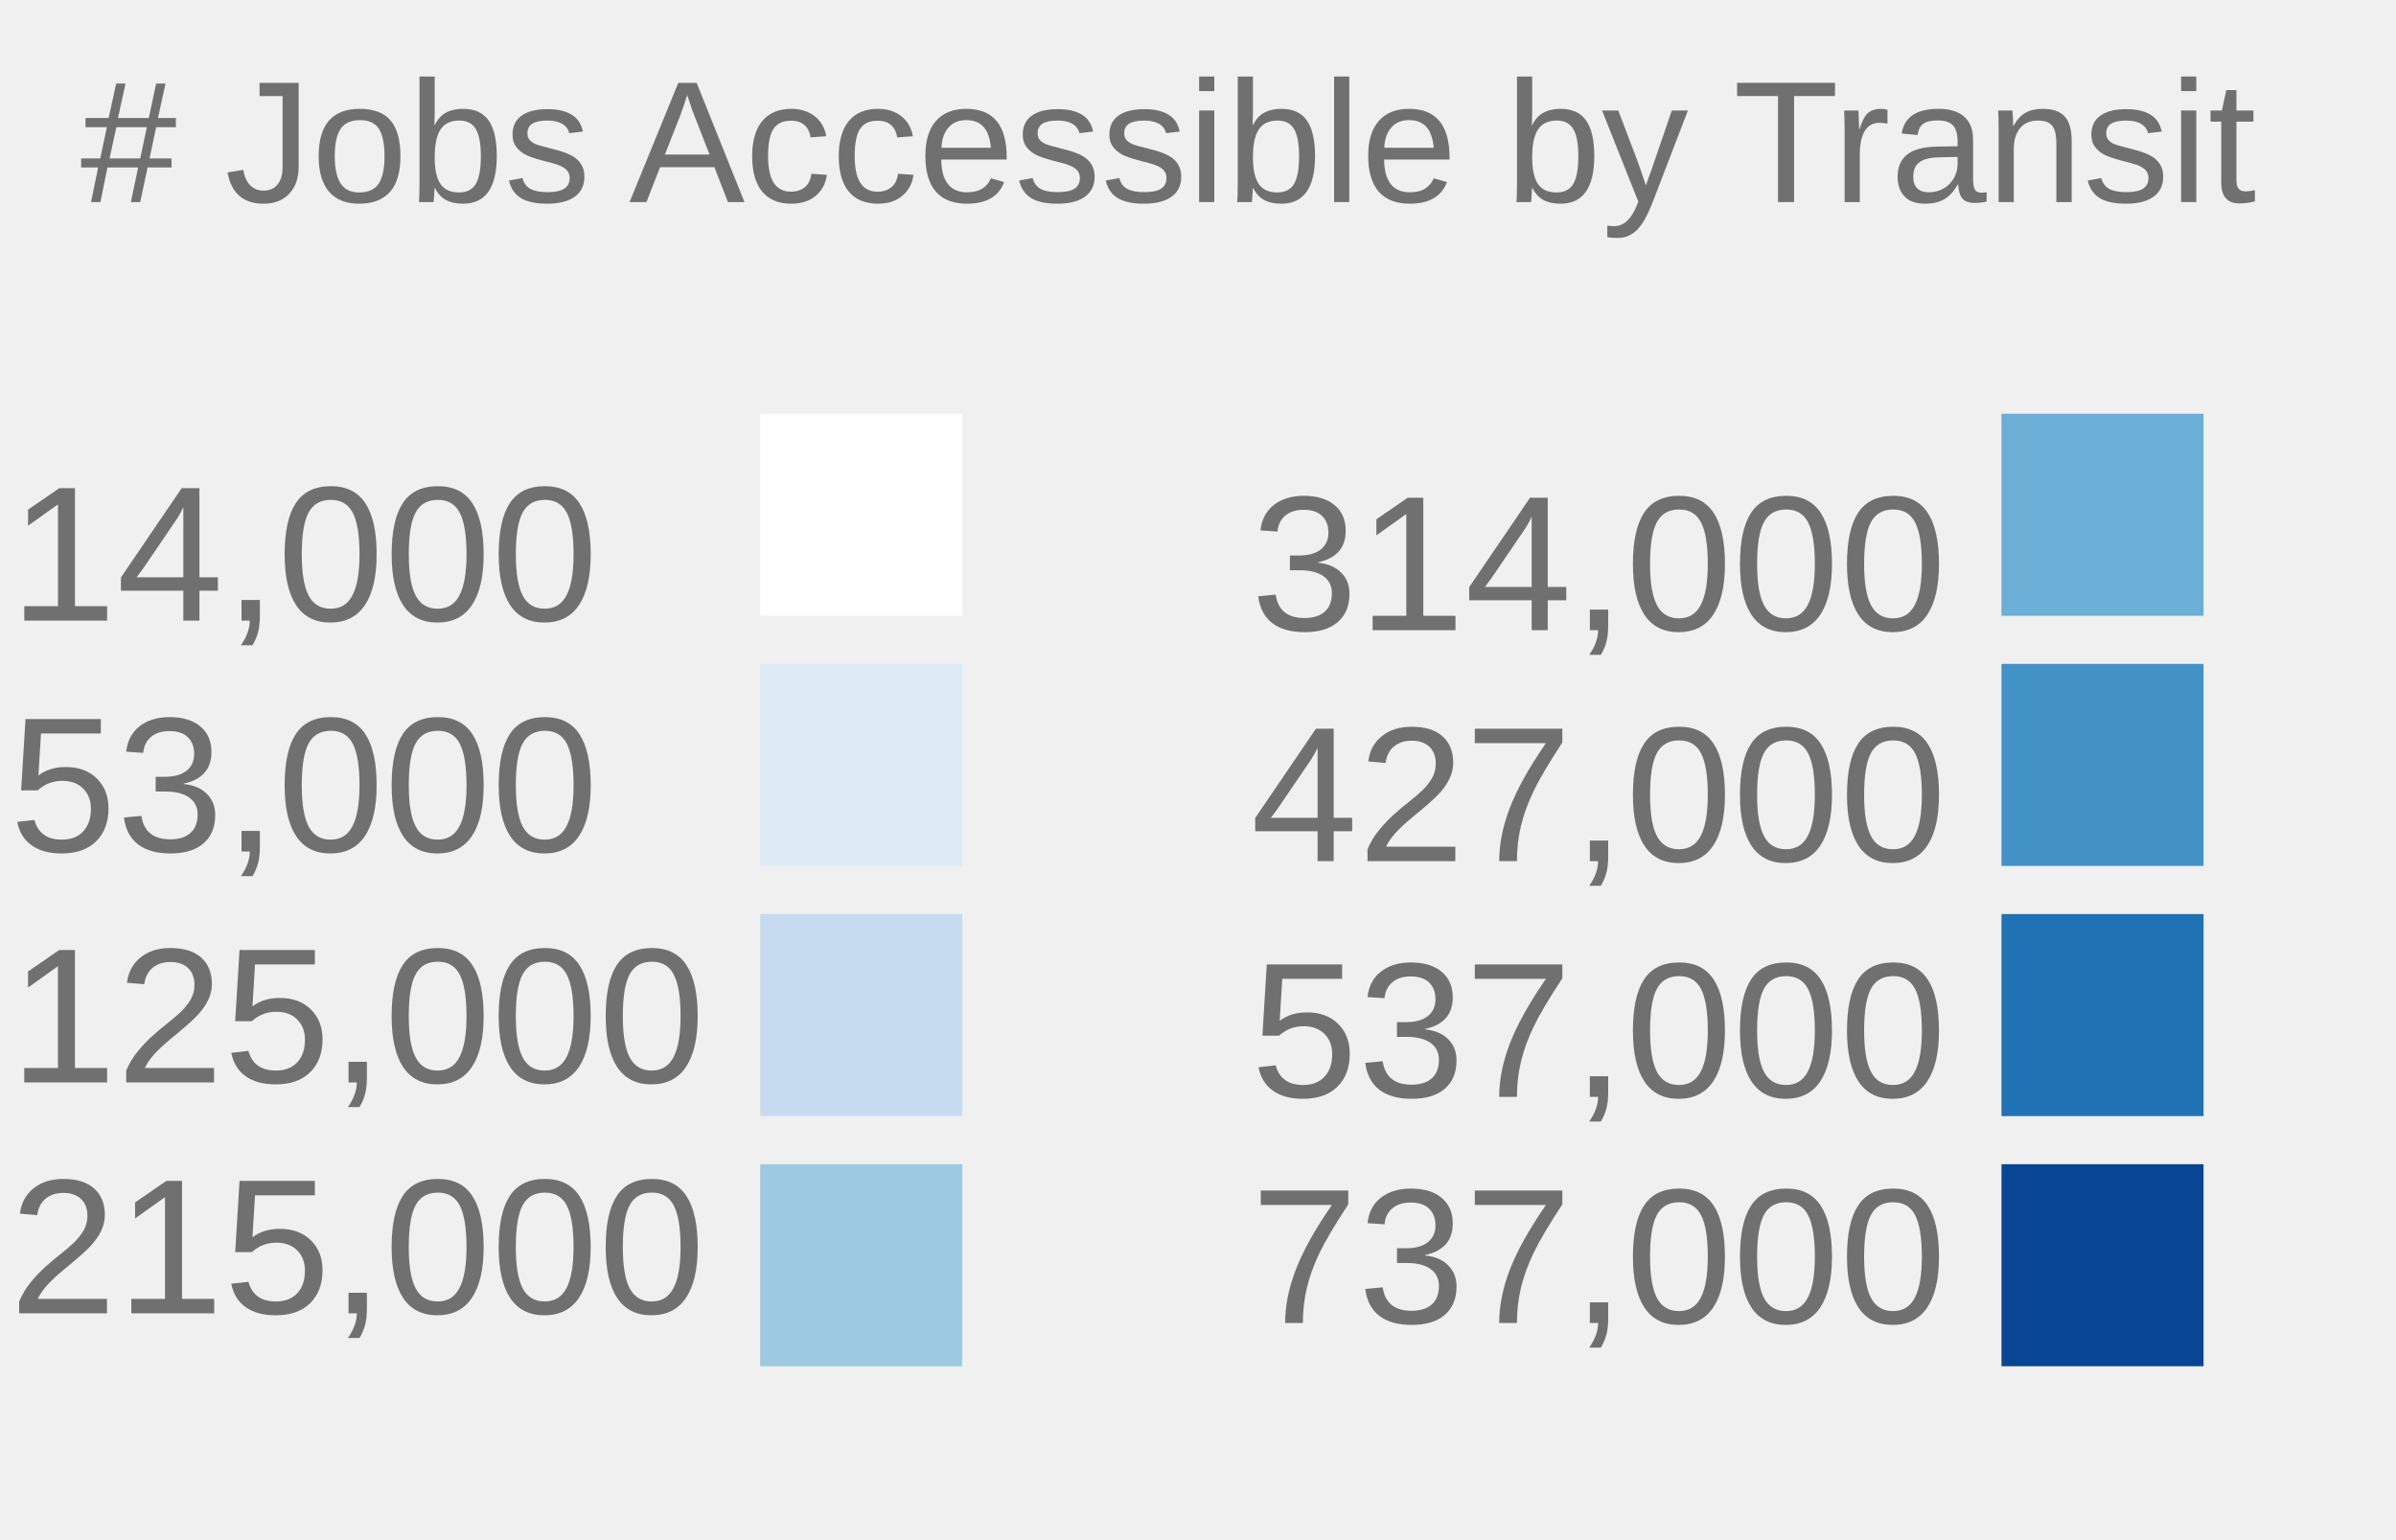
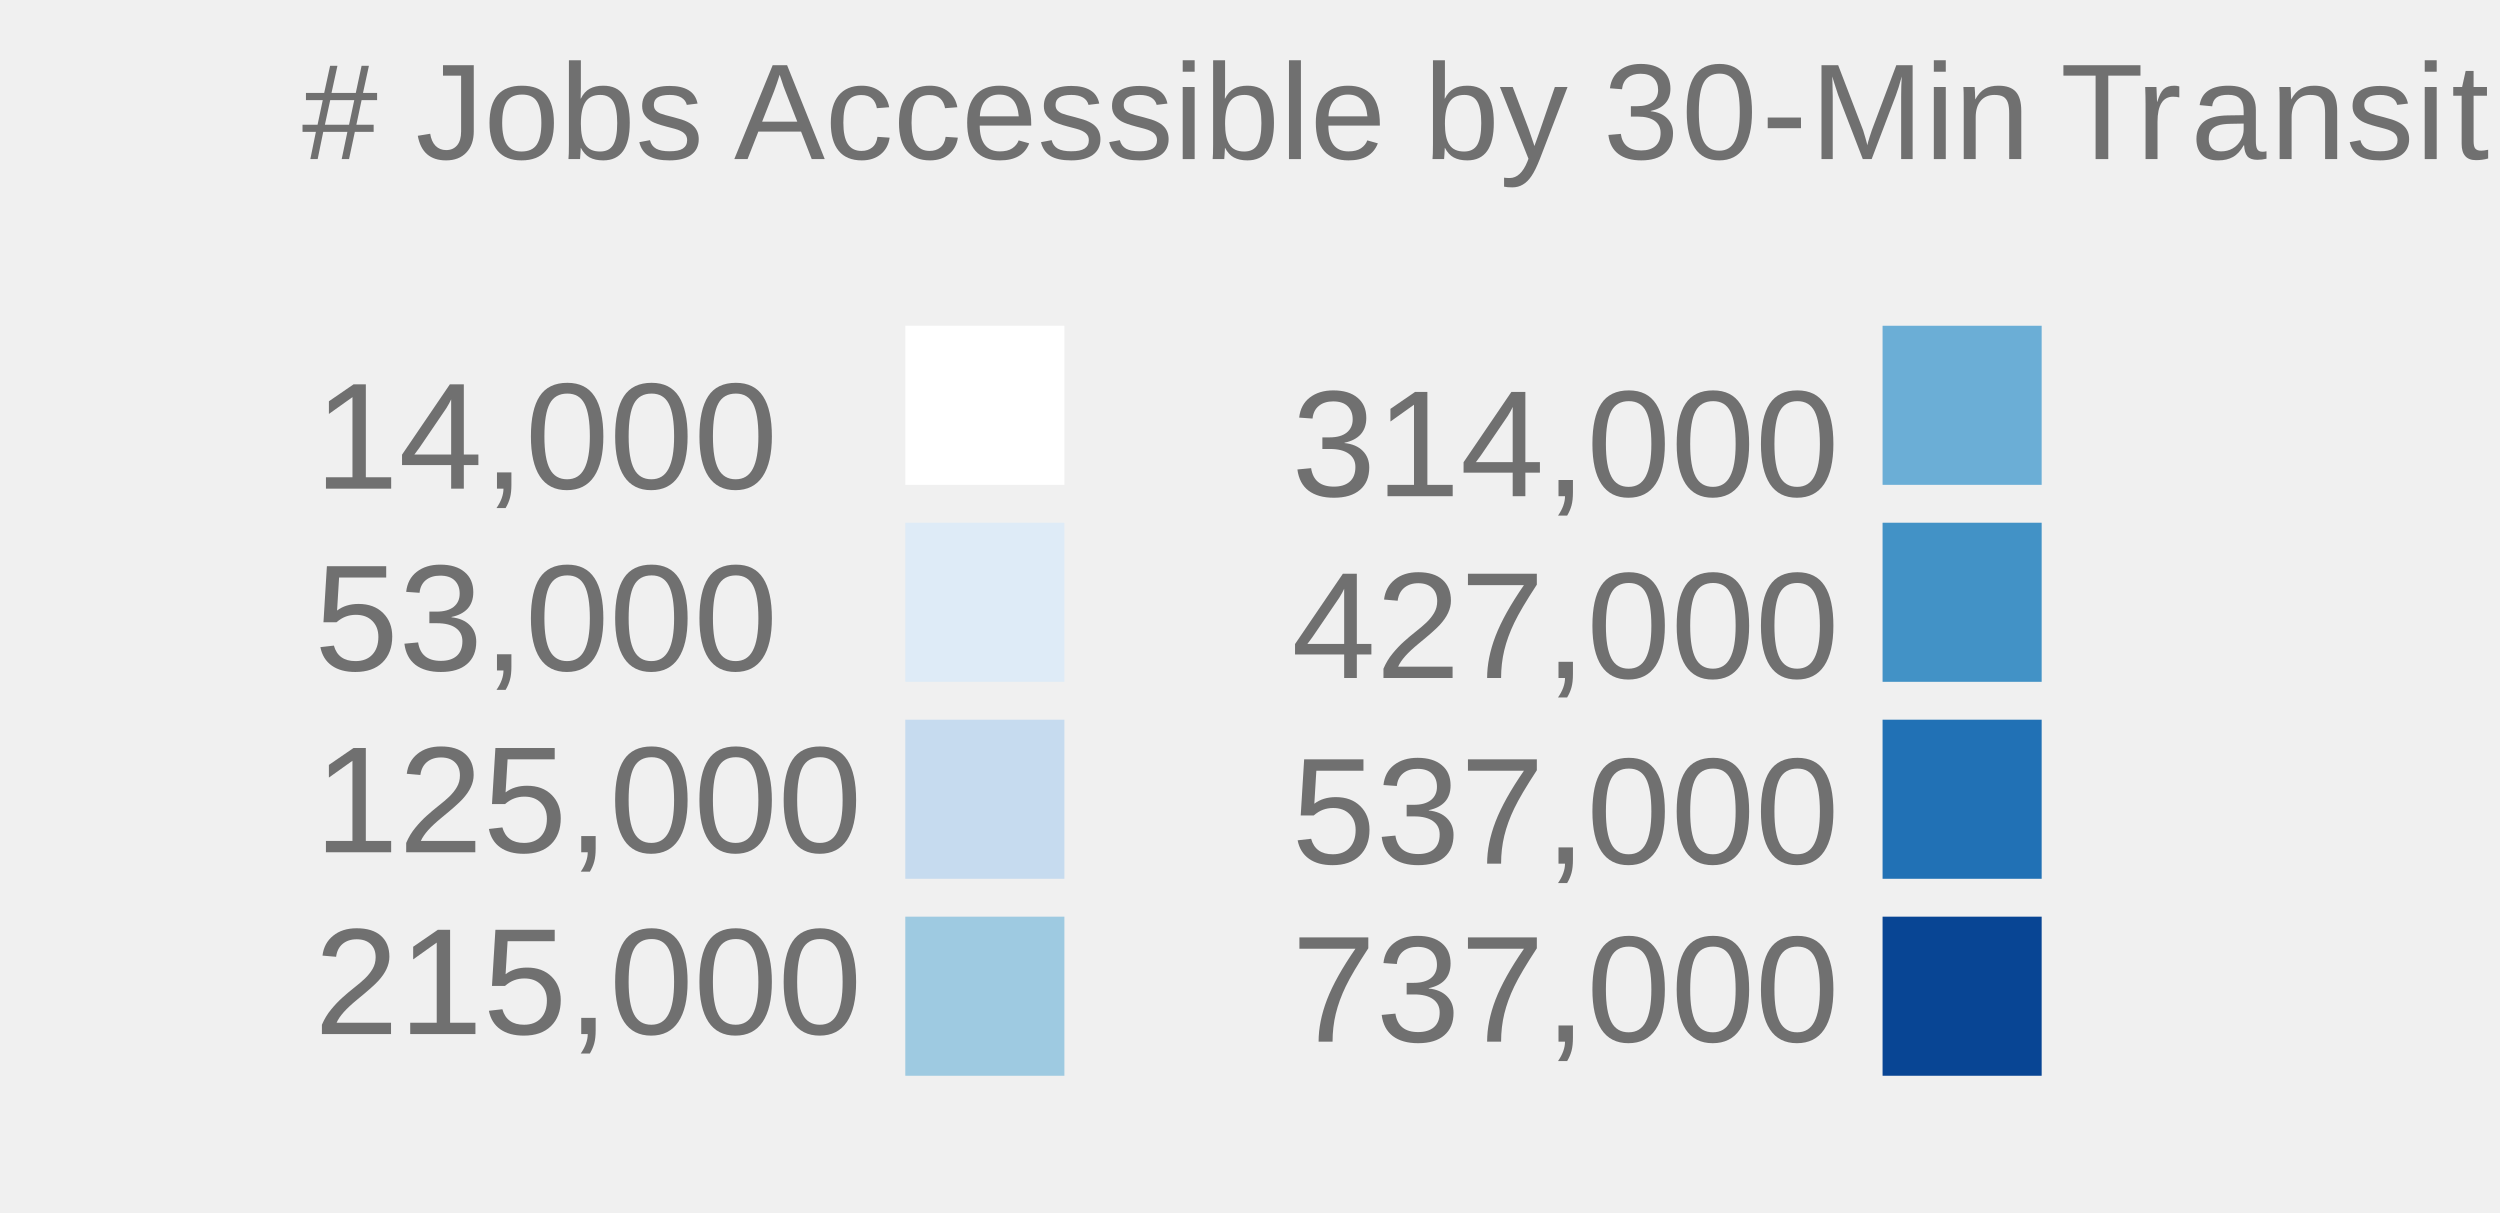
- <svg xmlns="http://www.w3.org/2000/svg" xmlns:xlink="http://www.w3.org/1999/xlink" width="249px" height="160px" viewBox="0 0 249 160" version="1.1">
+ <svg xmlns="http://www.w3.org/2000/svg" xmlns:xlink="http://www.w3.org/1999/xlink" width="330px" height="160px" viewBox="0 0 249 160" version="1.1">
  <defs>
-     <text id="string" transform="matrix(1.0 0.0 0.0 1.0 6.90918 5.0)">
+     <text id="string" transform="matrix(1.0 0.0 0.0 1.0 6.90918 5.0) translate(-9,0)">
      <tspan x="1.446" y="16.0" font-family="ArialMT, Arial" font-size="18" text-decoration="none">#</tspan>
      <tspan x="11.457" y="16.0" font-family="ArialMT, Arial" font-size="18" text-decoration="none"> </tspan>
      <tspan x="16.458" y="16.0" font-family="ArialMT, Arial" font-size="18" text-decoration="none">J</tspan>
      <tspan x="25.458" y="16.0" font-family="ArialMT, Arial" font-size="18" text-decoration="none">o</tspan>
      <tspan x="35.469" y="16.0" font-family="ArialMT, Arial" font-size="18" text-decoration="none">b</tspan>
      <tspan x="45.479" y="16.0" font-family="ArialMT, Arial" font-size="18" text-decoration="none">s</tspan>
      <tspan x="54.479" y="16.0" font-family="ArialMT, Arial" font-size="18" text-decoration="none"> </tspan>
      <tspan x="58.487" y="16.0" font-family="ArialMT, Arial" font-size="18" text-decoration="none">A</tspan>
      <tspan x="70.493" y="16.0" font-family="ArialMT, Arial" font-size="18" text-decoration="none">c</tspan>
      <tspan x="79.493" y="16.0" font-family="ArialMT, Arial" font-size="18" text-decoration="none">c</tspan>
      <tspan x="88.493" y="16.0" font-family="ArialMT, Arial" font-size="18" text-decoration="none">e</tspan>
      <tspan x="98.504" y="16.0" font-family="ArialMT, Arial" font-size="18" text-decoration="none">s</tspan>
      <tspan x="107.504" y="16.0" font-family="ArialMT, Arial" font-size="18" text-decoration="none">s</tspan>
      <tspan x="116.504" y="16.0" font-family="ArialMT, Arial" font-size="18" text-decoration="none">i</tspan>
      <tspan x="120.503" y="16.0" font-family="ArialMT, Arial" font-size="18" text-decoration="none">b</tspan>
      <tspan x="130.514" y="16.0" font-family="ArialMT, Arial" font-size="18" text-decoration="none">l</tspan>
      <tspan x="134.513" y="16.0" font-family="ArialMT, Arial" font-size="18" text-decoration="none">e</tspan>
      <tspan x="144.523" y="16.0" font-family="ArialMT, Arial" font-size="18" text-decoration="none"> </tspan>
      <tspan x="149.524" y="16.0" font-family="ArialMT, Arial" font-size="18" text-decoration="none">b</tspan>
      <tspan x="159.535" y="16.0" font-family="ArialMT, Arial" font-size="18" text-decoration="none">y</tspan>
      <tspan x="168.535" y="16.0" font-family="ArialMT, Arial" font-size="18" text-decoration="none"> </tspan>
-       <tspan x="173.211" y="16.0" font-family="ArialMT, Arial" font-size="18" text-decoration="none">T</tspan>
-       <tspan x="183.538" y="16.0" font-family="ArialMT, Arial" font-size="18" text-decoration="none">r</tspan>
-       <tspan x="189.532" y="16.0" font-family="ArialMT, Arial" font-size="18" text-decoration="none">a</tspan>
-       <tspan x="199.543" y="16.0" font-family="ArialMT, Arial" font-size="18" text-decoration="none">n</tspan>
-       <tspan x="209.554" y="16.0" font-family="ArialMT, Arial" font-size="18" text-decoration="none">s</tspan>
-       <tspan x="218.554" y="16.0" font-family="ArialMT, Arial" font-size="18" text-decoration="none">i</tspan>
-       <tspan x="222.553" y="16.0" font-family="ArialMT, Arial" font-size="18" text-decoration="none">t</tspan>
+       <tspan x="173.211" y="16.0" font-family="ArialMT, Arial" font-size="18" text-decoration="none">3</tspan>
+       <tspan x="183.538" y="16.0" font-family="ArialMT, Arial" font-size="18" text-decoration="none">0</tspan>
+       <tspan x="194.132" y="16.0" font-family="ArialMT, Arial" font-size="18" text-decoration="none">-</tspan>
+       <tspan x="200.543" y="16.0" font-family="ArialMT, Arial" font-size="18" text-decoration="none">M</tspan>
+       <tspan x="215.654" y="16.0" font-family="ArialMT, Arial" font-size="18" text-decoration="none">i</tspan>
+       <tspan x="219.554" y="16.0" font-family="ArialMT, Arial" font-size="18" text-decoration="none">n</tspan>
+       <tspan x="222.553" y="16.0" font-family="ArialMT, Arial" font-size="18" text-decoration="none"> </tspan>
+       <tspan x="233.553" y="16.0" font-family="ArialMT, Arial" font-size="18" text-decoration="none">T</tspan>
+       <tspan x="243.553" y="16.0" font-family="ArialMT, Arial" font-size="18" text-decoration="none">r</tspan>
+       <tspan x="250.753" y="16.0" font-family="ArialMT, Arial" font-size="18" text-decoration="none">a</tspan>
+       <tspan x="261.253" y="16.0" font-family="ArialMT, Arial" font-size="18" text-decoration="none">n</tspan>
+       <tspan x="271.253" y="16.0" font-family="ArialMT, Arial" font-size="18" text-decoration="none">s</tspan>
+       <tspan x="280.453" y="16.0" font-family="ArialMT, Arial" font-size="18" text-decoration="none">i</tspan>
+       <tspan x="285.153" y="16.0" font-family="ArialMT, Arial" font-size="18" text-decoration="none">t</tspan>
    </text>
  </defs>
  <use id="heatmap-legend-(#jobs)-" xlink:href="#string" fill="#707070" fill-opacity="1" stroke="none" />
  <defs>
    <text id="string-1" transform="matrix(1.0 0.0 0.0 1.0 -0.36 118.5)">
      <tspan x="1.353" y="18.0" font-family="ArialMT, Arial" font-size="20" text-decoration="none">2</tspan>
      <tspan x="12.476" y="18.0" font-family="ArialMT, Arial" font-size="20" text-decoration="none">1</tspan>
      <tspan x="23.599" y="18.0" font-family="ArialMT, Arial" font-size="20" text-decoration="none">5</tspan>
      <tspan x="34.722" y="18.0" font-family="ArialMT, Arial" font-size="20" text-decoration="none">,</tspan>
      <tspan x="40.278" y="18.0" font-family="ArialMT, Arial" font-size="20" text-decoration="none">0</tspan>
      <tspan x="51.401" y="18.0" font-family="ArialMT, Arial" font-size="20" text-decoration="none">0</tspan>
      <tspan x="62.524" y="18.0" font-family="ArialMT, Arial" font-size="20" text-decoration="none">0</tspan>
    </text>
  </defs>
  <use id="215-000" xlink:href="#string-1" fill="#707070" fill-opacity="1" stroke="none" />
  <defs>
    <text id="string-2" transform="matrix(1.0 0.0 0.0 1.0 -0.36 94.5)">
      <tspan x="1.353" y="18.0" font-family="ArialMT, Arial" font-size="20" text-decoration="none">1</tspan>
      <tspan x="12.476" y="18.0" font-family="ArialMT, Arial" font-size="20" text-decoration="none">2</tspan>
      <tspan x="23.599" y="18.0" font-family="ArialMT, Arial" font-size="20" text-decoration="none">5</tspan>
      <tspan x="34.722" y="18.0" font-family="ArialMT, Arial" font-size="20" text-decoration="none">,</tspan>
      <tspan x="40.278" y="18.0" font-family="ArialMT, Arial" font-size="20" text-decoration="none">0</tspan>
      <tspan x="51.401" y="18.0" font-family="ArialMT, Arial" font-size="20" text-decoration="none">0</tspan>
      <tspan x="62.524" y="18.0" font-family="ArialMT, Arial" font-size="20" text-decoration="none">0</tspan>
    </text>
  </defs>
  <use id="125-000" xlink:href="#string-2" fill="#707070" fill-opacity="1" stroke="none" />
  <defs>
    <text id="string-3" transform="matrix(1.0 0.0 0.0 1.0 -0.92 70.5)">
      <tspan x="1.914" y="18.0" font-family="ArialMT, Arial" font-size="20" text-decoration="none">5</tspan>
      <tspan x="13.037" y="18.0" font-family="ArialMT, Arial" font-size="20" text-decoration="none">3</tspan>
      <tspan x="24.16" y="18.0" font-family="ArialMT, Arial" font-size="20" text-decoration="none">,</tspan>
      <tspan x="29.717" y="18.0" font-family="ArialMT, Arial" font-size="20" text-decoration="none">0</tspan>
      <tspan x="40.84" y="18.0" font-family="ArialMT, Arial" font-size="20" text-decoration="none">0</tspan>
      <tspan x="51.963" y="18.0" font-family="ArialMT, Arial" font-size="20" text-decoration="none">0</tspan>
    </text>
  </defs>
  <use id="53-000" xlink:href="#string-3" fill="#707070" fill-opacity="1" stroke="none" />
  <defs>
    <text id="string-4" transform="matrix(1.0 0.0 0.0 1.0 -0.92 46.5)">
      <tspan x="1.914" y="18.0" font-family="ArialMT, Arial" font-size="20" text-decoration="none">1</tspan>
      <tspan x="13.037" y="18.0" font-family="ArialMT, Arial" font-size="20" text-decoration="none">4</tspan>
      <tspan x="24.16" y="18.0" font-family="ArialMT, Arial" font-size="20" text-decoration="none">,</tspan>
      <tspan x="29.717" y="18.0" font-family="ArialMT, Arial" font-size="20" text-decoration="none">0</tspan>
      <tspan x="40.84" y="18.0" font-family="ArialMT, Arial" font-size="20" text-decoration="none">0</tspan>
      <tspan x="51.963" y="18.0" font-family="ArialMT, Arial" font-size="20" text-decoration="none">0</tspan>
    </text>
  </defs>
  <use id="14-000" xlink:href="#string-4" fill="#707070" fill-opacity="1" stroke="none" />
  <defs>
    <text id="string-5" transform="matrix(1.0 0.0 0.0 1.0 128.64 119.5)">
      <tspan x="1.353" y="18.0" font-family="ArialMT, Arial" font-size="20" text-decoration="none">7</tspan>
      <tspan x="12.476" y="18.0" font-family="ArialMT, Arial" font-size="20" text-decoration="none">3</tspan>
      <tspan x="23.599" y="18.0" font-family="ArialMT, Arial" font-size="20" text-decoration="none">7</tspan>
      <tspan x="34.722" y="18.0" font-family="ArialMT, Arial" font-size="20" text-decoration="none">,</tspan>
      <tspan x="40.278" y="18.0" font-family="ArialMT, Arial" font-size="20" text-decoration="none">0</tspan>
      <tspan x="51.401" y="18.0" font-family="ArialMT, Arial" font-size="20" text-decoration="none">0</tspan>
      <tspan x="62.524" y="18.0" font-family="ArialMT, Arial" font-size="20" text-decoration="none">0</tspan>
    </text>
  </defs>
  <use id="737-000" xlink:href="#string-5" fill="#707070" fill-opacity="1" stroke="none" />
  <defs>
    <text id="string-6" transform="matrix(1.0 0.0 0.0 1.0 125.64 95.0)">
      <tspan x="4.353" y="19.0" font-family="ArialMT, Arial" font-size="20" text-decoration="none">5</tspan>
      <tspan x="15.476" y="19.0" font-family="ArialMT, Arial" font-size="20" text-decoration="none">3</tspan>
      <tspan x="26.599" y="19.0" font-family="ArialMT, Arial" font-size="20" text-decoration="none">7</tspan>
      <tspan x="37.722" y="19.0" font-family="ArialMT, Arial" font-size="20" text-decoration="none">,</tspan>
      <tspan x="43.278" y="19.0" font-family="ArialMT, Arial" font-size="20" text-decoration="none">0</tspan>
      <tspan x="54.401" y="19.0" font-family="ArialMT, Arial" font-size="20" text-decoration="none">0</tspan>
      <tspan x="65.524" y="19.0" font-family="ArialMT, Arial" font-size="20" text-decoration="none">0</tspan>
      <tspan x="76.647" y="19.0" font-family="HelveticaNeue, Helvetica Neue" font-size="20" text-decoration="none"> </tspan>
    </text>
  </defs>
  <use id="537-000-" xlink:href="#string-6" fill="#707070" fill-opacity="1" stroke="none" />
  <defs>
    <text id="string-7" transform="matrix(1.0 0.0 0.0 1.0 128.64 71.5)">
      <tspan x="1.353" y="18.0" font-family="ArialMT, Arial" font-size="20" text-decoration="none">4</tspan>
      <tspan x="12.476" y="18.0" font-family="ArialMT, Arial" font-size="20" text-decoration="none">2</tspan>
      <tspan x="23.599" y="18.0" font-family="ArialMT, Arial" font-size="20" text-decoration="none">7</tspan>
      <tspan x="34.722" y="18.0" font-family="ArialMT, Arial" font-size="20" text-decoration="none">,</tspan>
      <tspan x="40.278" y="18.0" font-family="ArialMT, Arial" font-size="20" text-decoration="none">0</tspan>
      <tspan x="51.401" y="18.0" font-family="ArialMT, Arial" font-size="20" text-decoration="none">0</tspan>
      <tspan x="62.524" y="18.0" font-family="ArialMT, Arial" font-size="20" text-decoration="none">0</tspan>
    </text>
  </defs>
  <use id="427-000" xlink:href="#string-7" fill="#707070" fill-opacity="1" stroke="none" />
  <defs>
    <text id="string-8" transform="matrix(1.0 0.0 0.0 1.0 128.64 47.5)">
      <tspan x="1.353" y="18.0" font-family="ArialMT, Arial" font-size="20" text-decoration="none">3</tspan>
      <tspan x="12.476" y="18.0" font-family="ArialMT, Arial" font-size="20" text-decoration="none">1</tspan>
      <tspan x="23.599" y="18.0" font-family="ArialMT, Arial" font-size="20" text-decoration="none">4</tspan>
      <tspan x="34.722" y="18.0" font-family="ArialMT, Arial" font-size="20" text-decoration="none">,</tspan>
      <tspan x="40.278" y="18.0" font-family="ArialMT, Arial" font-size="20" text-decoration="none">0</tspan>
      <tspan x="51.401" y="18.0" font-family="ArialMT, Arial" font-size="20" text-decoration="none">0</tspan>
      <tspan x="62.524" y="18.0" font-family="ArialMT, Arial" font-size="20" text-decoration="none">0</tspan>
    </text>
  </defs>
  <use id="314-000" xlink:href="#string-8" fill="#707070" fill-opacity="1" stroke="none" />
  <path id="path" d="M208 121 L229 121 229 142 208 142 Z" fill="#084594" fill-opacity="1" stroke="none" />
  <path id="path-1" d="M208 95 L229 95 229 116 208 116 Z" fill="#2171b5" fill-opacity="1" stroke="none" />
  <path id="path-2" d="M208 69 L229 69 229 90 208 90 Z" fill="#4292c6" fill-opacity="1" stroke="none" />
  <path id="path-3" d="M208 43 L229 43 229 64 208 64 Z" fill="#6baed6" fill-opacity="1" stroke="none" />
  <path id="path-4" d="M79 121 L100 121 100 142 79 142 Z" fill="#9ecae1" fill-opacity="1" stroke="none" />
  <path id="path-5" d="M79 95 L100 95 100 116 79 116 Z" fill="#c6dbef" fill-opacity="1" stroke="none" />
  <path id="path-6" d="M79 69 L100 69 100 90 79 90 Z" fill="#deebf7" fill-opacity="1" stroke="none" />
  <path id="path-7" d="M79 43 L100 43 100 64 79 64 Z" fill="#ffffff" fill-opacity="1" stroke="none" />
</svg>
